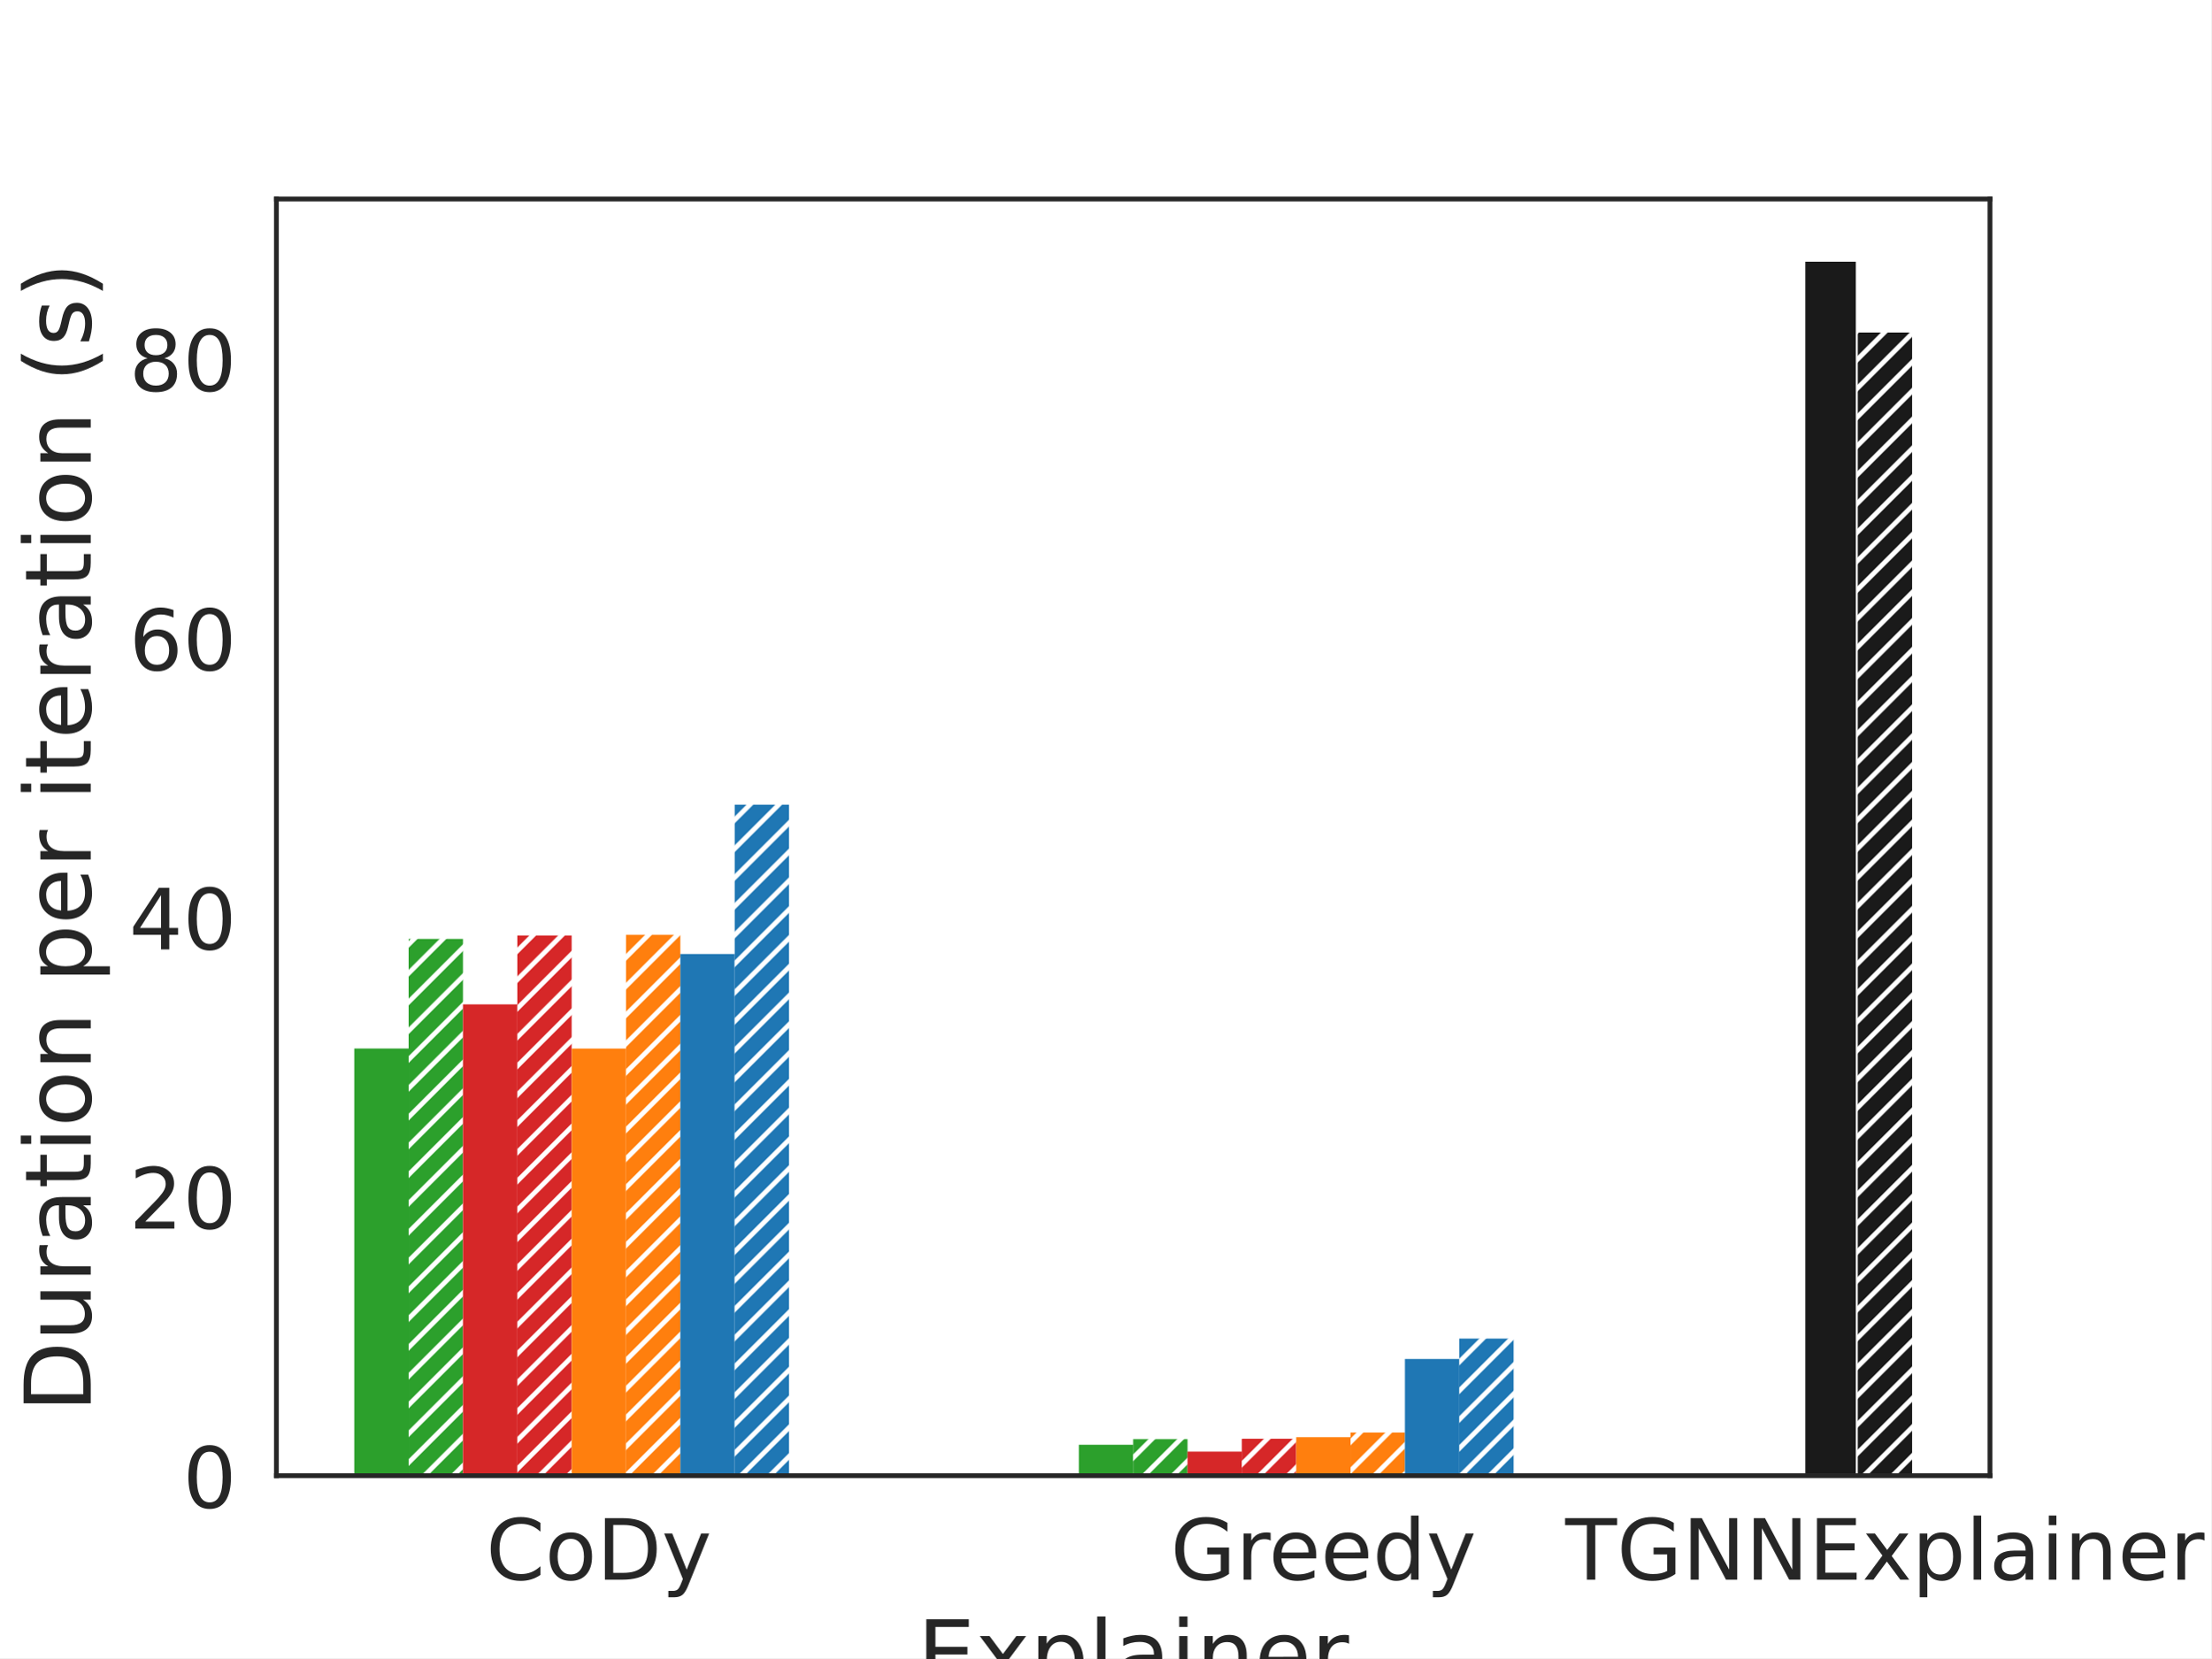
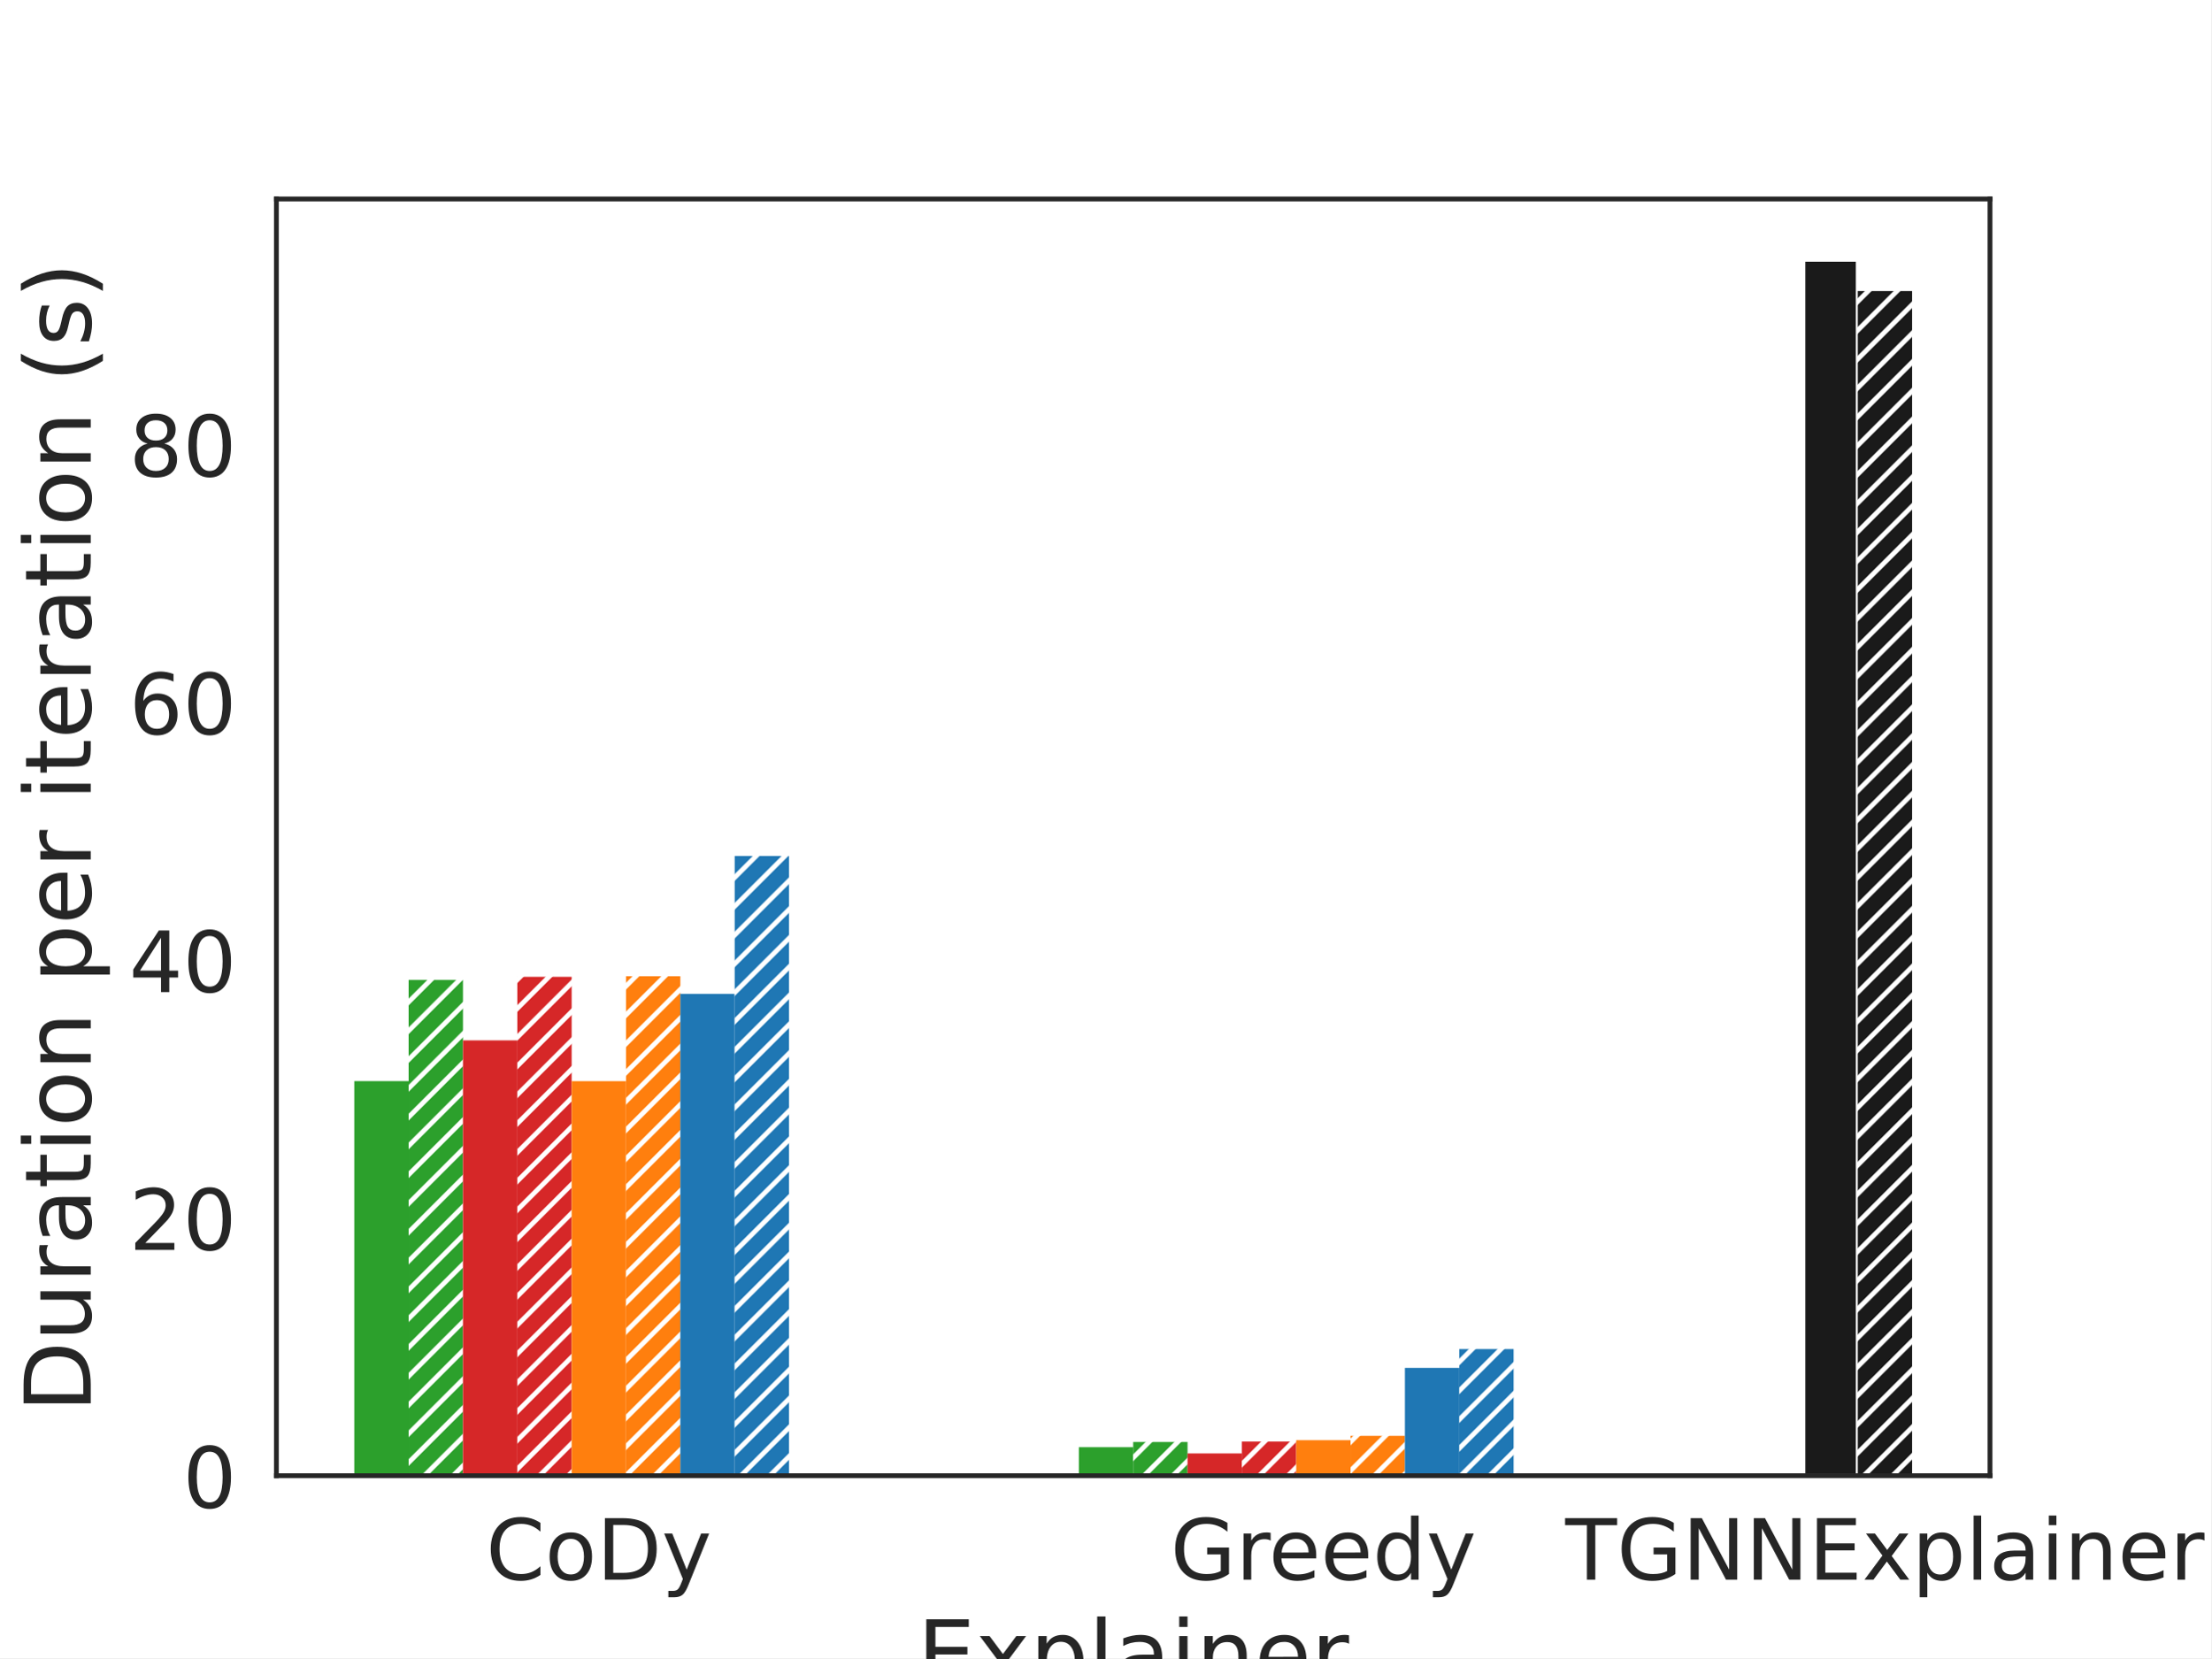
<svg xmlns="http://www.w3.org/2000/svg" xmlns:xlink="http://www.w3.org/1999/xlink" width="460.8pt" height="345.6pt" viewBox="0 0 460.8 345.6" version="1.1">
  <defs>
    <style type="text/css">*{stroke-linejoin: round; stroke-linecap: butt}</style>
  </defs>
  <g id="figure_1">
    <g id="patch_1">
      <path d="M 0 345.6  L 460.8 345.6  L 460.8 0  L 0 0  z " style="fill: #ffffff" />
    </g>
    <g id="axes_1">
      <g id="patch_2">
        <path d="M 57.6 307.584  L 414.72 307.584  L 414.72 41.472  L 57.6 41.472  z " style="fill: #ffffff" />
      </g>
      <g id="matplotlib.axis_1">
        <g id="xtick_1">
          <g id="text_1">
            <g style="fill: #262626" transform="translate(101.2821 329.2572)scale(0.176 -0.176)">
              <defs>
                <path id="DejaVuSans-43" d="M 4122 4306  L 4122 3641  Q 3803 3938 3442 4084  Q 3081 4231 2675 4231  Q 1875 4231 1450 3742  Q 1025 3253 1025 2328  Q 1025 1406 1450 917  Q 1875 428 2675 428  Q 3081 428 3442 575  Q 3803 722 4122 1019  L 4122 359  Q 3791 134 3420 21  Q 3050 -91 2638 -91  Q 1578 -91 968 557  Q 359 1206 359 2328  Q 359 3453 968 4101  Q 1578 4750 2638 4750  Q 3056 4750 3426 4639  Q 3797 4528 4122 4306  z " transform="scale(0.015625)" />
                <path id="DejaVuSans-6f" d="M 1959 3097  Q 1497 3097 1228 2736  Q 959 2375 959 1747  Q 959 1119 1226 758  Q 1494 397 1959 397  Q 2419 397 2687 759  Q 2956 1122 2956 1747  Q 2956 2369 2687 2733  Q 2419 3097 1959 3097  z M 1959 3584  Q 2709 3584 3137 3096  Q 3566 2609 3566 1747  Q 3566 888 3137 398  Q 2709 -91 1959 -91  Q 1206 -91 779 398  Q 353 888 353 1747  Q 353 2609 779 3096  Q 1206 3584 1959 3584  z " transform="scale(0.015625)" />
                <path id="DejaVuSans-44" d="M 1259 4147  L 1259 519  L 2022 519  Q 2988 519 3436 956  Q 3884 1394 3884 2338  Q 3884 3275 3436 3711  Q 2988 4147 2022 4147  L 1259 4147  z M 628 4666  L 1925 4666  Q 3281 4666 3915 4102  Q 4550 3538 4550 2338  Q 4550 1131 3912 565  Q 3275 0 1925 0  L 628 0  L 628 4666  z " transform="scale(0.015625)" />
                <path id="DejaVuSans-79" d="M 2059 -325  Q 1816 -950 1584 -1140  Q 1353 -1331 966 -1331  L 506 -1331  L 506 -850  L 844 -850  Q 1081 -850 1212 -737  Q 1344 -625 1503 -206  L 1606 56  L 191 3500  L 800 3500  L 1894 763  L 2988 3500  L 3597 3500  L 2059 -325  z " transform="scale(0.015625)" />
              </defs>
              <use xlink:href="#DejaVuSans-43" />
              <use xlink:href="#DejaVuSans-6f" x="69.824" />
              <use xlink:href="#DejaVuSans-44" x="131.006" />
              <use xlink:href="#DejaVuSans-79" x="208.008" />
            </g>
          </g>
        </g>
        <g id="xtick_2">
          <g id="text_2">
            <g style="fill: #262626" transform="translate(243.9352 329.2572)scale(0.176 -0.176)">
              <defs>
                <path id="DejaVuSans-47" d="M 3809 666  L 3809 1919  L 2778 1919  L 2778 2438  L 4434 2438  L 4434 434  Q 4069 175 3628 42  Q 3188 -91 2688 -91  Q 1594 -91 976 548  Q 359 1188 359 2328  Q 359 3472 976 4111  Q 1594 4750 2688 4750  Q 3144 4750 3555 4637  Q 3966 4525 4313 4306  L 4313 3634  Q 3963 3931 3569 4081  Q 3175 4231 2741 4231  Q 1884 4231 1454 3753  Q 1025 3275 1025 2328  Q 1025 1384 1454 906  Q 1884 428 2741 428  Q 3075 428 3337 486  Q 3600 544 3809 666  z " transform="scale(0.015625)" />
                <path id="DejaVuSans-72" d="M 2631 2963  Q 2534 3019 2420 3045  Q 2306 3072 2169 3072  Q 1681 3072 1420 2755  Q 1159 2438 1159 1844  L 1159 0  L 581 0  L 581 3500  L 1159 3500  L 1159 2956  Q 1341 3275 1631 3429  Q 1922 3584 2338 3584  Q 2397 3584 2469 3576  Q 2541 3569 2628 3553  L 2631 2963  z " transform="scale(0.015625)" />
                <path id="DejaVuSans-65" d="M 3597 1894  L 3597 1613  L 953 1613  Q 991 1019 1311 708  Q 1631 397 2203 397  Q 2534 397 2845 478  Q 3156 559 3463 722  L 3463 178  Q 3153 47 2828 -22  Q 2503 -91 2169 -91  Q 1331 -91 842 396  Q 353 884 353 1716  Q 353 2575 817 3079  Q 1281 3584 2069 3584  Q 2775 3584 3186 3129  Q 3597 2675 3597 1894  z M 3022 2063  Q 3016 2534 2758 2815  Q 2500 3097 2075 3097  Q 1594 3097 1305 2825  Q 1016 2553 972 2059  L 3022 2063  z " transform="scale(0.015625)" />
                <path id="DejaVuSans-64" d="M 2906 2969  L 2906 4863  L 3481 4863  L 3481 0  L 2906 0  L 2906 525  Q 2725 213 2448 61  Q 2172 -91 1784 -91  Q 1150 -91 751 415  Q 353 922 353 1747  Q 353 2572 751 3078  Q 1150 3584 1784 3584  Q 2172 3584 2448 3432  Q 2725 3281 2906 2969  z M 947 1747  Q 947 1113 1208 752  Q 1469 391 1925 391  Q 2381 391 2643 752  Q 2906 1113 2906 1747  Q 2906 2381 2643 2742  Q 2381 3103 1925 3103  Q 1469 3103 1208 2742  Q 947 2381 947 1747  z " transform="scale(0.015625)" />
              </defs>
              <use xlink:href="#DejaVuSans-47" />
              <use xlink:href="#DejaVuSans-72" x="77.49" />
              <use xlink:href="#DejaVuSans-65" x="116.354" />
              <use xlink:href="#DejaVuSans-65" x="177.877" />
              <use xlink:href="#DejaVuSans-64" x="239.4" />
              <use xlink:href="#DejaVuSans-79" x="302.877" />
            </g>
          </g>
        </g>
        <g id="xtick_3">
          <g id="text_3">
            <g style="fill: #262626" transform="translate(326.2169 329.2572)scale(0.176 -0.176)">
              <defs>
                <path id="DejaVuSans-54" d="M -19 4666  L 3928 4666  L 3928 4134  L 2272 4134  L 2272 0  L 1638 0  L 1638 4134  L -19 4134  L -19 4666  z " transform="scale(0.015625)" />
                <path id="DejaVuSans-4e" d="M 628 4666  L 1478 4666  L 3547 763  L 3547 4666  L 4159 4666  L 4159 0  L 3309 0  L 1241 3903  L 1241 0  L 628 0  L 628 4666  z " transform="scale(0.015625)" />
                <path id="DejaVuSans-45" d="M 628 4666  L 3578 4666  L 3578 4134  L 1259 4134  L 1259 2753  L 3481 2753  L 3481 2222  L 1259 2222  L 1259 531  L 3634 531  L 3634 0  L 628 0  L 628 4666  z " transform="scale(0.015625)" />
                <path id="DejaVuSans-78" d="M 3513 3500  L 2247 1797  L 3578 0  L 2900 0  L 1881 1375  L 863 0  L 184 0  L 1544 1831  L 300 3500  L 978 3500  L 1906 2253  L 2834 3500  L 3513 3500  z " transform="scale(0.015625)" />
                <path id="DejaVuSans-70" d="M 1159 525  L 1159 -1331  L 581 -1331  L 581 3500  L 1159 3500  L 1159 2969  Q 1341 3281 1617 3432  Q 1894 3584 2278 3584  Q 2916 3584 3314 3078  Q 3713 2572 3713 1747  Q 3713 922 3314 415  Q 2916 -91 2278 -91  Q 1894 -91 1617 61  Q 1341 213 1159 525  z M 3116 1747  Q 3116 2381 2855 2742  Q 2594 3103 2138 3103  Q 1681 3103 1420 2742  Q 1159 2381 1159 1747  Q 1159 1113 1420 752  Q 1681 391 2138 391  Q 2594 391 2855 752  Q 3116 1113 3116 1747  z " transform="scale(0.015625)" />
                <path id="DejaVuSans-6c" d="M 603 4863  L 1178 4863  L 1178 0  L 603 0  L 603 4863  z " transform="scale(0.015625)" />
                <path id="DejaVuSans-61" d="M 2194 1759  Q 1497 1759 1228 1600  Q 959 1441 959 1056  Q 959 750 1161 570  Q 1363 391 1709 391  Q 2188 391 2477 730  Q 2766 1069 2766 1631  L 2766 1759  L 2194 1759  z M 3341 1997  L 3341 0  L 2766 0  L 2766 531  Q 2569 213 2275 61  Q 1981 -91 1556 -91  Q 1019 -91 701 211  Q 384 513 384 1019  Q 384 1609 779 1909  Q 1175 2209 1959 2209  L 2766 2209  L 2766 2266  Q 2766 2663 2505 2880  Q 2244 3097 1772 3097  Q 1472 3097 1187 3025  Q 903 2953 641 2809  L 641 3341  Q 956 3463 1253 3523  Q 1550 3584 1831 3584  Q 2591 3584 2966 3190  Q 3341 2797 3341 1997  z " transform="scale(0.015625)" />
                <path id="DejaVuSans-69" d="M 603 3500  L 1178 3500  L 1178 0  L 603 0  L 603 3500  z M 603 4863  L 1178 4863  L 1178 4134  L 603 4134  L 603 4863  z " transform="scale(0.015625)" />
                <path id="DejaVuSans-6e" d="M 3513 2113  L 3513 0  L 2938 0  L 2938 2094  Q 2938 2591 2744 2837  Q 2550 3084 2163 3084  Q 1697 3084 1428 2787  Q 1159 2491 1159 1978  L 1159 0  L 581 0  L 581 3500  L 1159 3500  L 1159 2956  Q 1366 3272 1645 3428  Q 1925 3584 2291 3584  Q 2894 3584 3203 3211  Q 3513 2838 3513 2113  z " transform="scale(0.015625)" />
              </defs>
              <use xlink:href="#DejaVuSans-54" />
              <use xlink:href="#DejaVuSans-47" x="61.084" />
              <use xlink:href="#DejaVuSans-4e" x="138.574" />
              <use xlink:href="#DejaVuSans-4e" x="213.379" />
              <use xlink:href="#DejaVuSans-45" x="288.184" />
              <use xlink:href="#DejaVuSans-78" x="351.367" />
              <use xlink:href="#DejaVuSans-70" x="410.547" />
              <use xlink:href="#DejaVuSans-6c" x="474.023" />
              <use xlink:href="#DejaVuSans-61" x="501.807" />
              <use xlink:href="#DejaVuSans-69" x="563.086" />
              <use xlink:href="#DejaVuSans-6e" x="590.869" />
              <use xlink:href="#DejaVuSans-65" x="654.248" />
              <use xlink:href="#DejaVuSans-72" x="715.771" />
            </g>
          </g>
        </g>
        <g id="text_4">
          <g style="fill: #262626" transform="translate(191.163 351.5065)scale(0.192 -0.192)">
            <use xlink:href="#DejaVuSans-45" />
            <use xlink:href="#DejaVuSans-78" x="63.184" />
            <use xlink:href="#DejaVuSans-70" x="122.363" />
            <use xlink:href="#DejaVuSans-6c" x="185.84" />
            <use xlink:href="#DejaVuSans-61" x="213.623" />
            <use xlink:href="#DejaVuSans-69" x="274.902" />
            <use xlink:href="#DejaVuSans-6e" x="302.686" />
            <use xlink:href="#DejaVuSans-65" x="366.064" />
            <use xlink:href="#DejaVuSans-72" x="427.588" />
          </g>
        </g>
      </g>
      <g id="matplotlib.axis_2">
        <g id="ytick_1">
          <g id="text_5">
            <g style="fill: #262626" transform="translate(38.102 314.2706)scale(0.176 -0.176)">
              <defs>
                <path id="DejaVuSans-30" d="M 2034 4250  Q 1547 4250 1301 3770  Q 1056 3291 1056 2328  Q 1056 1369 1301 889  Q 1547 409 2034 409  Q 2525 409 2770 889  Q 3016 1369 3016 2328  Q 3016 3291 2770 3770  Q 2525 4250 2034 4250  z M 2034 4750  Q 2819 4750 3233 4129  Q 3647 3509 3647 2328  Q 3647 1150 3233 529  Q 2819 -91 2034 -91  Q 1250 -91 836 529  Q 422 1150 422 2328  Q 422 3509 836 4129  Q 1250 4750 2034 4750  z " transform="scale(0.015625)" />
              </defs>
              <use xlink:href="#DejaVuSans-30" />
            </g>
          </g>
        </g>
        <g id="ytick_2">
          <g id="text_6">
-             <g style="fill: #262626" transform="translate(26.904 256.0756)scale(0.176 -0.176)">
+             <g style="fill: #262626" transform="translate(26.904 260.5237)scale(0.176 -0.176)">
              <defs>
                <path id="DejaVuSans-32" d="M 1228 531  L 3431 531  L 3431 0  L 469 0  L 469 531  Q 828 903 1448 1529  Q 2069 2156 2228 2338  Q 2531 2678 2651 2914  Q 2772 3150 2772 3378  Q 2772 3750 2511 3984  Q 2250 4219 1831 4219  Q 1534 4219 1204 4116  Q 875 4013 500 3803  L 500 4441  Q 881 4594 1212 4672  Q 1544 4750 1819 4750  Q 2544 4750 2975 4387  Q 3406 4025 3406 3419  Q 3406 3131 3298 2873  Q 3191 2616 2906 2266  Q 2828 2175 2409 1742  Q 1991 1309 1228 531  z " transform="scale(0.015625)" />
              </defs>
              <use xlink:href="#DejaVuSans-32" />
              <use xlink:href="#DejaVuSans-30" x="63.623" />
            </g>
          </g>
        </g>
        <g id="ytick_3">
          <g id="text_7">
-             <g style="fill: #262626" transform="translate(26.904 197.8806)scale(0.176 -0.176)">
+             <g style="fill: #262626" transform="translate(26.904 206.7767)scale(0.176 -0.176)">
              <defs>
                <path id="DejaVuSans-34" d="M 2419 4116  L 825 1625  L 2419 1625  L 2419 4116  z M 2253 4666  L 3047 4666  L 3047 1625  L 3713 1625  L 3713 1100  L 3047 1100  L 3047 0  L 2419 0  L 2419 1100  L 313 1100  L 313 1709  L 2253 4666  z " transform="scale(0.015625)" />
              </defs>
              <use xlink:href="#DejaVuSans-34" />
              <use xlink:href="#DejaVuSans-30" x="63.623" />
            </g>
          </g>
        </g>
        <g id="ytick_4">
          <g id="text_8">
-             <g style="fill: #262626" transform="translate(26.904 139.6855)scale(0.176 -0.176)">
+             <g style="fill: #262626" transform="translate(26.904 153.0298)scale(0.176 -0.176)">
              <defs>
                <path id="DejaVuSans-36" d="M 2113 2584  Q 1688 2584 1439 2293  Q 1191 2003 1191 1497  Q 1191 994 1439 701  Q 1688 409 2113 409  Q 2538 409 2786 701  Q 3034 994 3034 1497  Q 3034 2003 2786 2293  Q 2538 2584 2113 2584  z M 3366 4563  L 3366 3988  Q 3128 4100 2886 4159  Q 2644 4219 2406 4219  Q 1781 4219 1451 3797  Q 1122 3375 1075 2522  Q 1259 2794 1537 2939  Q 1816 3084 2150 3084  Q 2853 3084 3261 2657  Q 3669 2231 3669 1497  Q 3669 778 3244 343  Q 2819 -91 2113 -91  Q 1303 -91 875 529  Q 447 1150 447 2328  Q 447 3434 972 4092  Q 1497 4750 2381 4750  Q 2619 4750 2861 4703  Q 3103 4656 3366 4563  z " transform="scale(0.015625)" />
              </defs>
              <use xlink:href="#DejaVuSans-36" />
              <use xlink:href="#DejaVuSans-30" x="63.623" />
            </g>
          </g>
        </g>
        <g id="ytick_5">
          <g id="text_9">
-             <g style="fill: #262626" transform="translate(26.904 81.4905)scale(0.176 -0.176)">
+             <g style="fill: #262626" transform="translate(26.904 99.28282)scale(0.176 -0.176)">
              <defs>
                <path id="DejaVuSans-38" d="M 2034 2216  Q 1584 2216 1326 1975  Q 1069 1734 1069 1313  Q 1069 891 1326 650  Q 1584 409 2034 409  Q 2484 409 2743 651  Q 3003 894 3003 1313  Q 3003 1734 2745 1975  Q 2488 2216 2034 2216  z M 1403 2484  Q 997 2584 770 2862  Q 544 3141 544 3541  Q 544 4100 942 4425  Q 1341 4750 2034 4750  Q 2731 4750 3128 4425  Q 3525 4100 3525 3541  Q 3525 3141 3298 2862  Q 3072 2584 2669 2484  Q 3125 2378 3379 2068  Q 3634 1759 3634 1313  Q 3634 634 3220 271  Q 2806 -91 2034 -91  Q 1263 -91 848 271  Q 434 634 434 1313  Q 434 1759 690 2068  Q 947 2378 1403 2484  z M 1172 3481  Q 1172 3119 1398 2916  Q 1625 2713 2034 2713  Q 2441 2713 2670 2916  Q 2900 3119 2900 3481  Q 2900 3844 2670 4047  Q 2441 4250 2034 4250  Q 1625 4250 1398 4047  Q 1172 3844 1172 3481  z " transform="scale(0.015625)" />
              </defs>
              <use xlink:href="#DejaVuSans-38" />
              <use xlink:href="#DejaVuSans-30" x="63.623" />
            </g>
          </g>
        </g>
        <g id="text_10">
          <g style="fill: #262626" transform="translate(18.911 294.3705)rotate(-90)scale(0.192 -0.192)">
            <defs>
              <path id="DejaVuSans-75" d="M 544 1381  L 544 3500  L 1119 3500  L 1119 1403  Q 1119 906 1312 657  Q 1506 409 1894 409  Q 2359 409 2629 706  Q 2900 1003 2900 1516  L 2900 3500  L 3475 3500  L 3475 0  L 2900 0  L 2900 538  Q 2691 219 2414 64  Q 2138 -91 1772 -91  Q 1169 -91 856 284  Q 544 659 544 1381  z M 1991 3584  L 1991 3584  z " transform="scale(0.015625)" />
              <path id="DejaVuSans-74" d="M 1172 4494  L 1172 3500  L 2356 3500  L 2356 3053  L 1172 3053  L 1172 1153  Q 1172 725 1289 603  Q 1406 481 1766 481  L 2356 481  L 2356 0  L 1766 0  Q 1100 0 847 248  Q 594 497 594 1153  L 594 3053  L 172 3053  L 172 3500  L 594 3500  L 594 4494  L 1172 4494  z " transform="scale(0.015625)" />
              <path id="DejaVuSans-20" transform="scale(0.015625)" />
              <path id="DejaVuSans-28" d="M 1984 4856  Q 1566 4138 1362 3434  Q 1159 2731 1159 2009  Q 1159 1288 1364 580  Q 1569 -128 1984 -844  L 1484 -844  Q 1016 -109 783 600  Q 550 1309 550 2009  Q 550 2706 781 3412  Q 1013 4119 1484 4856  L 1984 4856  z " transform="scale(0.015625)" />
              <path id="DejaVuSans-73" d="M 2834 3397  L 2834 2853  Q 2591 2978 2328 3040  Q 2066 3103 1784 3103  Q 1356 3103 1142 2972  Q 928 2841 928 2578  Q 928 2378 1081 2264  Q 1234 2150 1697 2047  L 1894 2003  Q 2506 1872 2764 1633  Q 3022 1394 3022 966  Q 3022 478 2636 193  Q 2250 -91 1575 -91  Q 1294 -91 989 -36  Q 684 19 347 128  L 347 722  Q 666 556 975 473  Q 1284 391 1588 391  Q 1994 391 2212 530  Q 2431 669 2431 922  Q 2431 1156 2273 1281  Q 2116 1406 1581 1522  L 1381 1569  Q 847 1681 609 1914  Q 372 2147 372 2553  Q 372 3047 722 3315  Q 1072 3584 1716 3584  Q 2034 3584 2315 3537  Q 2597 3491 2834 3397  z " transform="scale(0.015625)" />
              <path id="DejaVuSans-29" d="M 513 4856  L 1013 4856  Q 1481 4119 1714 3412  Q 1947 2706 1947 2009  Q 1947 1309 1714 600  Q 1481 -109 1013 -844  L 513 -844  Q 928 -128 1133 580  Q 1338 1288 1338 2009  Q 1338 2731 1133 3434  Q 928 4138 513 4856  z " transform="scale(0.015625)" />
            </defs>
            <use xlink:href="#DejaVuSans-44" />
            <use xlink:href="#DejaVuSans-75" x="77.002" />
            <use xlink:href="#DejaVuSans-72" x="140.381" />
            <use xlink:href="#DejaVuSans-61" x="181.494" />
            <use xlink:href="#DejaVuSans-74" x="242.773" />
            <use xlink:href="#DejaVuSans-69" x="281.982" />
            <use xlink:href="#DejaVuSans-6f" x="309.766" />
            <use xlink:href="#DejaVuSans-6e" x="370.947" />
            <use xlink:href="#DejaVuSans-20" x="434.326" />
            <use xlink:href="#DejaVuSans-70" x="466.113" />
            <use xlink:href="#DejaVuSans-65" x="529.59" />
            <use xlink:href="#DejaVuSans-72" x="591.113" />
            <use xlink:href="#DejaVuSans-20" x="632.227" />
            <use xlink:href="#DejaVuSans-69" x="664.014" />
            <use xlink:href="#DejaVuSans-74" x="691.797" />
            <use xlink:href="#DejaVuSans-65" x="731.006" />
            <use xlink:href="#DejaVuSans-72" x="792.529" />
            <use xlink:href="#DejaVuSans-61" x="833.643" />
            <use xlink:href="#DejaVuSans-74" x="894.922" />
            <use xlink:href="#DejaVuSans-69" x="934.131" />
            <use xlink:href="#DejaVuSans-6f" x="961.914" />
            <use xlink:href="#DejaVuSans-6e" x="1023.096" />
            <use xlink:href="#DejaVuSans-20" x="1086.475" />
            <use xlink:href="#DejaVuSans-28" x="1118.262" />
            <use xlink:href="#DejaVuSans-73" x="1157.275" />
            <use xlink:href="#DejaVuSans-29" x="1209.375" />
          </g>
        </g>
      </g>
      <g id="patch_3">
-         <path d="M 73.833 307.584  L 85.158 307.584  L 85.158 218.537  L 73.833 218.537  z " clip-path="url(#p07b8537ff0)" style="fill: #2ca02c" />
+         <path d="M 73.833 307.584  L 85.158 307.584  L 85.158 225.343  L 73.833 225.343  z " clip-path="url(#p4adcc4a1cf)" style="fill: #2ca02c" />
      </g>
      <g id="patch_4">
-         <path d="M 224.835 307.584  L 236.16 307.584  L 236.16 301.135  L 224.835 301.135  z " clip-path="url(#p07b8537ff0)" style="fill: #2ca02c" />
+         <path d="M 224.835 307.584  L 236.16 307.584  L 236.16 301.628  L 224.835 301.628  z " clip-path="url(#p4adcc4a1cf)" style="fill: #2ca02c" />
      </g>
      <g id="patch_5">
-         <path d="M 85.158 307.584  L 96.483 307.584  L 96.483 195.696  L 85.158 195.696  z " clip-path="url(#p07b8537ff0)" style="fill: url(#h13252d3fba)" />
+         <path d="M 85.158 307.584  L 96.483 307.584  L 96.483 204.248  L 85.158 204.248  z " clip-path="url(#p4adcc4a1cf)" style="fill: url(#hdeec85d53a)" />
      </g>
      <g id="patch_6">
-         <path d="M 236.16 307.584  L 247.485 307.584  L 247.485 299.966  L 236.16 299.966  z " clip-path="url(#p07b8537ff0)" style="fill: url(#h13252d3fba)" />
+         <path d="M 236.16 307.584  L 247.485 307.584  L 247.485 300.548  L 236.16 300.548  z " clip-path="url(#p4adcc4a1cf)" style="fill: url(#hdeec85d53a)" />
      </g>
      <g id="patch_7">
-         <path d="M 96.483 307.584  L 107.808 307.584  L 107.808 209.333  L 96.483 209.333  z " clip-path="url(#p07b8537ff0)" style="fill: #d62728" />
+         <path d="M 96.483 307.584  L 107.808 307.584  L 107.808 216.843  L 96.483 216.843  z " clip-path="url(#p4adcc4a1cf)" style="fill: #d62728" />
      </g>
      <g id="patch_8">
-         <path d="M 247.485 307.584  L 258.81 307.584  L 258.81 302.55  L 247.485 302.55  z " clip-path="url(#p07b8537ff0)" style="fill: #d62728" />
+         <path d="M 247.485 307.584  L 258.81 307.584  L 258.81 302.935  L 247.485 302.935  z " clip-path="url(#p4adcc4a1cf)" style="fill: #d62728" />
      </g>
      <g id="patch_9">
-         <path d="M 107.808 307.584  L 119.133 307.584  L 119.133 194.989  L 107.808 194.989  z " clip-path="url(#p07b8537ff0)" style="fill: url(#h4492a94834)" />
+         <path d="M 107.808 307.584  L 119.133 307.584  L 119.133 203.595  L 107.808 203.595  z " clip-path="url(#p4adcc4a1cf)" style="fill: url(#h3e68ecfb1b)" />
      </g>
      <g id="patch_10">
-         <path d="M 258.81 307.584  L 270.135 307.584  L 270.135 299.88  L 258.81 299.88  z " clip-path="url(#p07b8537ff0)" style="fill: url(#h4492a94834)" />
+         <path d="M 258.81 307.584  L 270.135 307.584  L 270.135 300.469  L 258.81 300.469  z " clip-path="url(#p4adcc4a1cf)" style="fill: url(#h3e68ecfb1b)" />
      </g>
      <g id="patch_11">
-         <path d="M 119.133 307.584  L 130.459 307.584  L 130.459 218.551  L 119.133 218.551  z " clip-path="url(#p07b8537ff0)" style="fill: #ff7f0e" />
+         <path d="M 119.133 307.584  L 130.459 307.584  L 130.459 225.356  L 119.133 225.356  z " clip-path="url(#p4adcc4a1cf)" style="fill: #ff7f0e" />
      </g>
      <g id="patch_12">
-         <path d="M 270.135 307.584  L 281.461 307.584  L 281.461 299.553  L 270.135 299.553  z " clip-path="url(#p07b8537ff0)" style="fill: #ff7f0e" />
+         <path d="M 270.135 307.584  L 281.461 307.584  L 281.461 300.167  L 270.135 300.167  z " clip-path="url(#p4adcc4a1cf)" style="fill: #ff7f0e" />
      </g>
      <g id="patch_13">
-         <path d="M 130.459 307.584  L 141.784 307.584  L 141.784 194.856  L 130.459 194.856  z " clip-path="url(#p07b8537ff0)" style="fill: url(#h01fa2067da)" />
+         <path d="M 130.459 307.584  L 141.784 307.584  L 141.784 203.472  L 130.459 203.472  z " clip-path="url(#p4adcc4a1cf)" style="fill: url(#h6f40601dcb)" />
      </g>
      <g id="patch_14">
-         <path d="M 281.461 307.584  L 292.786 307.584  L 292.786 298.585  L 281.461 298.585  z " clip-path="url(#p07b8537ff0)" style="fill: url(#h01fa2067da)" />
+         <path d="M 281.461 307.584  L 292.786 307.584  L 292.786 299.273  L 281.461 299.273  z " clip-path="url(#p4adcc4a1cf)" style="fill: url(#h6f40601dcb)" />
      </g>
      <g id="patch_15">
-         <path d="M 141.784 307.584  L 153.109 307.584  L 153.109 198.845  L 141.784 198.845  z " clip-path="url(#p07b8537ff0)" style="fill: #1f77b4" />
+         <path d="M 141.784 307.584  L 153.109 307.584  L 153.109 207.157  L 141.784 207.157  z " clip-path="url(#p4adcc4a1cf)" style="fill: #1f77b4" />
      </g>
      <g id="patch_16">
-         <path d="M 292.786 307.584  L 304.111 307.584  L 304.111 283.247  L 292.786 283.247  z " clip-path="url(#p07b8537ff0)" style="fill: #1f77b4" />
+         <path d="M 292.786 307.584  L 304.111 307.584  L 304.111 285.107  L 292.786 285.107  z " clip-path="url(#p4adcc4a1cf)" style="fill: #1f77b4" />
      </g>
      <g id="patch_17">
-         <path d="M 153.109 307.584  L 164.434 307.584  L 164.434 167.727  L 153.109 167.727  z " clip-path="url(#p07b8537ff0)" style="fill: url(#hca4c7172da)" />
+         <path d="M 153.109 307.584  L 164.434 307.584  L 164.434 178.417  L 153.109 178.417  z " clip-path="url(#p4adcc4a1cf)" style="fill: url(#h8e8ba34be3)" />
      </g>
      <g id="patch_18">
-         <path d="M 304.111 307.584  L 315.436 307.584  L 315.436 279.002  L 304.111 279.002  z " clip-path="url(#p07b8537ff0)" style="fill: url(#hca4c7172da)" />
+         <path d="M 304.111 307.584  L 315.436 307.584  L 315.436 281.187  L 304.111 281.187  z " clip-path="url(#p4adcc4a1cf)" style="fill: url(#h8e8ba34be3)" />
      </g>
      <g id="patch_19">
-         <path d="M 375.837 307.584  L 387.162 307.584  L 387.162 54.144  L 375.837 54.144  z " clip-path="url(#p07b8537ff0)" style="fill: #1a1a1a; stroke: #ffffff; stroke-width: 0.8; stroke-linejoin: miter" />
+         <path d="M 375.837 307.584  L 387.162 307.584  L 387.162 54.144  L 375.837 54.144  z " clip-path="url(#p4adcc4a1cf)" style="fill: #1a1a1a; stroke: #ffffff; stroke-width: 0.8; stroke-linejoin: miter" />
      </g>
      <g id="patch_20">
-         <path d="M 387.162 307.584  L 398.487 307.584  L 398.487 69.309  L 387.162 69.309  z " clip-path="url(#p07b8537ff0)" style="fill: url(#h98d715917a)" />
+         <path d="M 387.162 307.584  L 398.487 307.584  L 398.487 60.666  L 387.162 60.666  z " clip-path="url(#p4adcc4a1cf)" style="fill: url(#hcdc8c9a0c6)" />
      </g>
      <g id="patch_21">
        <path d="M 57.6 307.584  L 57.6 41.472  " style="fill: none; stroke: #262626; stroke-linejoin: miter; stroke-linecap: square" />
      </g>
      <g id="patch_22">
        <path d="M 414.72 307.584  L 414.72 41.472  " style="fill: none; stroke: #262626; stroke-linejoin: miter; stroke-linecap: square" />
      </g>
      <g id="patch_23">
        <path d="M 57.6 307.584  L 414.72 307.584  " style="fill: none; stroke: #262626; stroke-linejoin: miter; stroke-linecap: square" />
      </g>
      <g id="patch_24">
        <path d="M 57.6 41.472  L 414.72 41.472  " style="fill: none; stroke: #262626; stroke-linejoin: miter; stroke-linecap: square" />
      </g>
    </g>
  </g>
  <defs>
-     <clipPath id="p07b8537ff0">
+     <clipPath id="p4adcc4a1cf">
      <rect x="57.6" y="41.472" width="357.12" height="266.112" />
    </clipPath>
  </defs>
  <defs>
-     <pattern id="h13252d3fba" patternUnits="userSpaceOnUse" x="0" y="0" width="72" height="72">
+     <pattern id="hdeec85d53a" patternUnits="userSpaceOnUse" x="0" y="0" width="72" height="72">
      <rect x="0" y="0" width="73" height="73" fill="#2ca02c" />
      <path d="M -36 36  L 36 -36  M -33 39  L 39 -33  M -30 42  L 42 -30  M -27 45  L 45 -27  M -24 48  L 48 -24  M -21 51  L 51 -21  M -18 54  L 54 -18  M -15 57  L 57 -15  M -12 60  L 60 -12  M -9 63  L 63 -9  M -6 66  L 66 -6  M -3 69  L 69 -3  M 0 72  L 72 0  M 3 75  L 75 3  M 6 78  L 78 6  M 9 81  L 81 9  M 12 84  L 84 12  M 15 87  L 87 15  M 18 90  L 90 18  M 21 93  L 93 21  M 24 96  L 96 24  M 27 99  L 99 27  M 30 102  L 102 30  M 33 105  L 105 33  M 36 108  L 108 36  " style="fill: #ffffff; stroke: #ffffff; stroke-width: 1.0; stroke-linecap: butt; stroke-linejoin: miter" />
    </pattern>
-     <pattern id="h4492a94834" patternUnits="userSpaceOnUse" x="0" y="0" width="72" height="72">
+     <pattern id="h3e68ecfb1b" patternUnits="userSpaceOnUse" x="0" y="0" width="72" height="72">
      <rect x="0" y="0" width="73" height="73" fill="#d62728" />
      <path d="M -36 36  L 36 -36  M -33 39  L 39 -33  M -30 42  L 42 -30  M -27 45  L 45 -27  M -24 48  L 48 -24  M -21 51  L 51 -21  M -18 54  L 54 -18  M -15 57  L 57 -15  M -12 60  L 60 -12  M -9 63  L 63 -9  M -6 66  L 66 -6  M -3 69  L 69 -3  M 0 72  L 72 0  M 3 75  L 75 3  M 6 78  L 78 6  M 9 81  L 81 9  M 12 84  L 84 12  M 15 87  L 87 15  M 18 90  L 90 18  M 21 93  L 93 21  M 24 96  L 96 24  M 27 99  L 99 27  M 30 102  L 102 30  M 33 105  L 105 33  M 36 108  L 108 36  " style="fill: #ffffff; stroke: #ffffff; stroke-width: 1.0; stroke-linecap: butt; stroke-linejoin: miter" />
    </pattern>
-     <pattern id="h01fa2067da" patternUnits="userSpaceOnUse" x="0" y="0" width="72" height="72">
+     <pattern id="h6f40601dcb" patternUnits="userSpaceOnUse" x="0" y="0" width="72" height="72">
      <rect x="0" y="0" width="73" height="73" fill="#ff7f0e" />
      <path d="M -36 36  L 36 -36  M -33 39  L 39 -33  M -30 42  L 42 -30  M -27 45  L 45 -27  M -24 48  L 48 -24  M -21 51  L 51 -21  M -18 54  L 54 -18  M -15 57  L 57 -15  M -12 60  L 60 -12  M -9 63  L 63 -9  M -6 66  L 66 -6  M -3 69  L 69 -3  M 0 72  L 72 0  M 3 75  L 75 3  M 6 78  L 78 6  M 9 81  L 81 9  M 12 84  L 84 12  M 15 87  L 87 15  M 18 90  L 90 18  M 21 93  L 93 21  M 24 96  L 96 24  M 27 99  L 99 27  M 30 102  L 102 30  M 33 105  L 105 33  M 36 108  L 108 36  " style="fill: #ffffff; stroke: #ffffff; stroke-width: 1.0; stroke-linecap: butt; stroke-linejoin: miter" />
    </pattern>
-     <pattern id="hca4c7172da" patternUnits="userSpaceOnUse" x="0" y="0" width="72" height="72">
+     <pattern id="h8e8ba34be3" patternUnits="userSpaceOnUse" x="0" y="0" width="72" height="72">
      <rect x="0" y="0" width="73" height="73" fill="#1f77b4" />
      <path d="M -36 36  L 36 -36  M -33 39  L 39 -33  M -30 42  L 42 -30  M -27 45  L 45 -27  M -24 48  L 48 -24  M -21 51  L 51 -21  M -18 54  L 54 -18  M -15 57  L 57 -15  M -12 60  L 60 -12  M -9 63  L 63 -9  M -6 66  L 66 -6  M -3 69  L 69 -3  M 0 72  L 72 0  M 3 75  L 75 3  M 6 78  L 78 6  M 9 81  L 81 9  M 12 84  L 84 12  M 15 87  L 87 15  M 18 90  L 90 18  M 21 93  L 93 21  M 24 96  L 96 24  M 27 99  L 99 27  M 30 102  L 102 30  M 33 105  L 105 33  M 36 108  L 108 36  " style="fill: #ffffff; stroke: #ffffff; stroke-width: 1.0; stroke-linecap: butt; stroke-linejoin: miter" />
    </pattern>
-     <pattern id="h98d715917a" patternUnits="userSpaceOnUse" x="0" y="0" width="72" height="72">
+     <pattern id="hcdc8c9a0c6" patternUnits="userSpaceOnUse" x="0" y="0" width="72" height="72">
      <rect x="0" y="0" width="73" height="73" fill="#1a1a1a" />
      <path d="M -36 36  L 36 -36  M -33 39  L 39 -33  M -30 42  L 42 -30  M -27 45  L 45 -27  M -24 48  L 48 -24  M -21 51  L 51 -21  M -18 54  L 54 -18  M -15 57  L 57 -15  M -12 60  L 60 -12  M -9 63  L 63 -9  M -6 66  L 66 -6  M -3 69  L 69 -3  M 0 72  L 72 0  M 3 75  L 75 3  M 6 78  L 78 6  M 9 81  L 81 9  M 12 84  L 84 12  M 15 87  L 87 15  M 18 90  L 90 18  M 21 93  L 93 21  M 24 96  L 96 24  M 27 99  L 99 27  M 30 102  L 102 30  M 33 105  L 105 33  M 36 108  L 108 36  " style="fill: #ffffff; stroke: #ffffff; stroke-width: 1.0; stroke-linecap: butt; stroke-linejoin: miter" />
    </pattern>
  </defs>
</svg>
